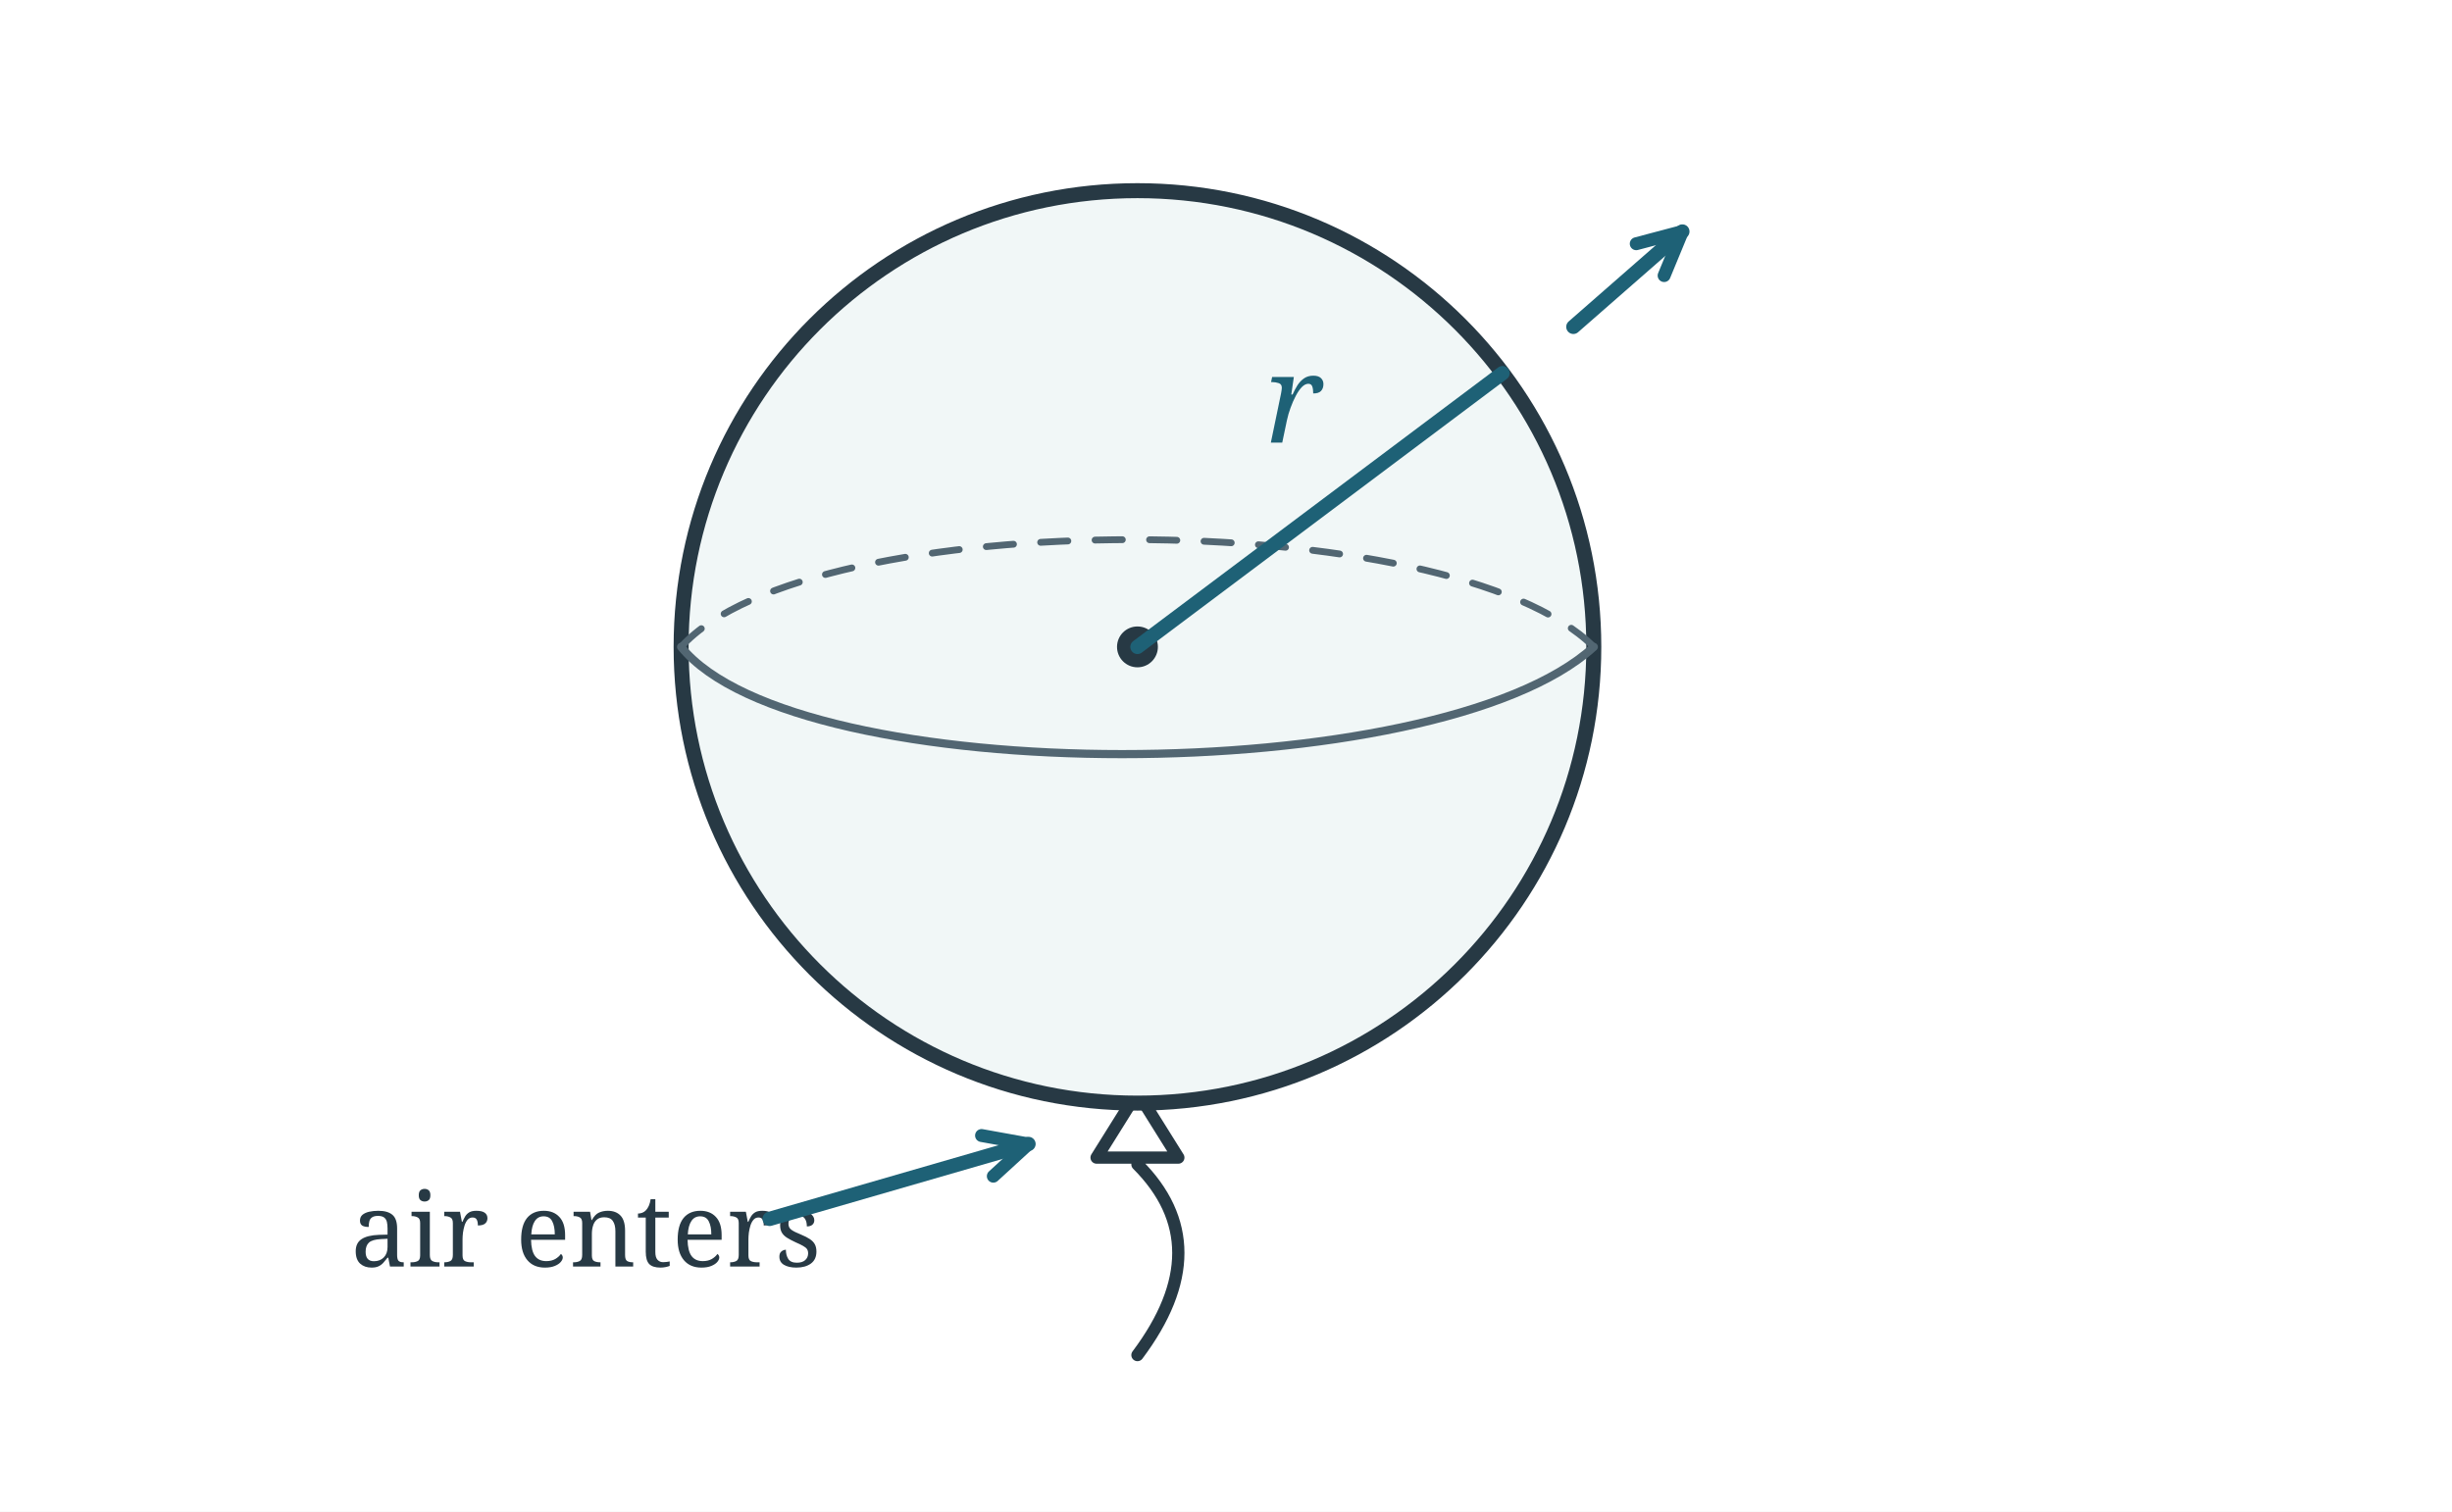
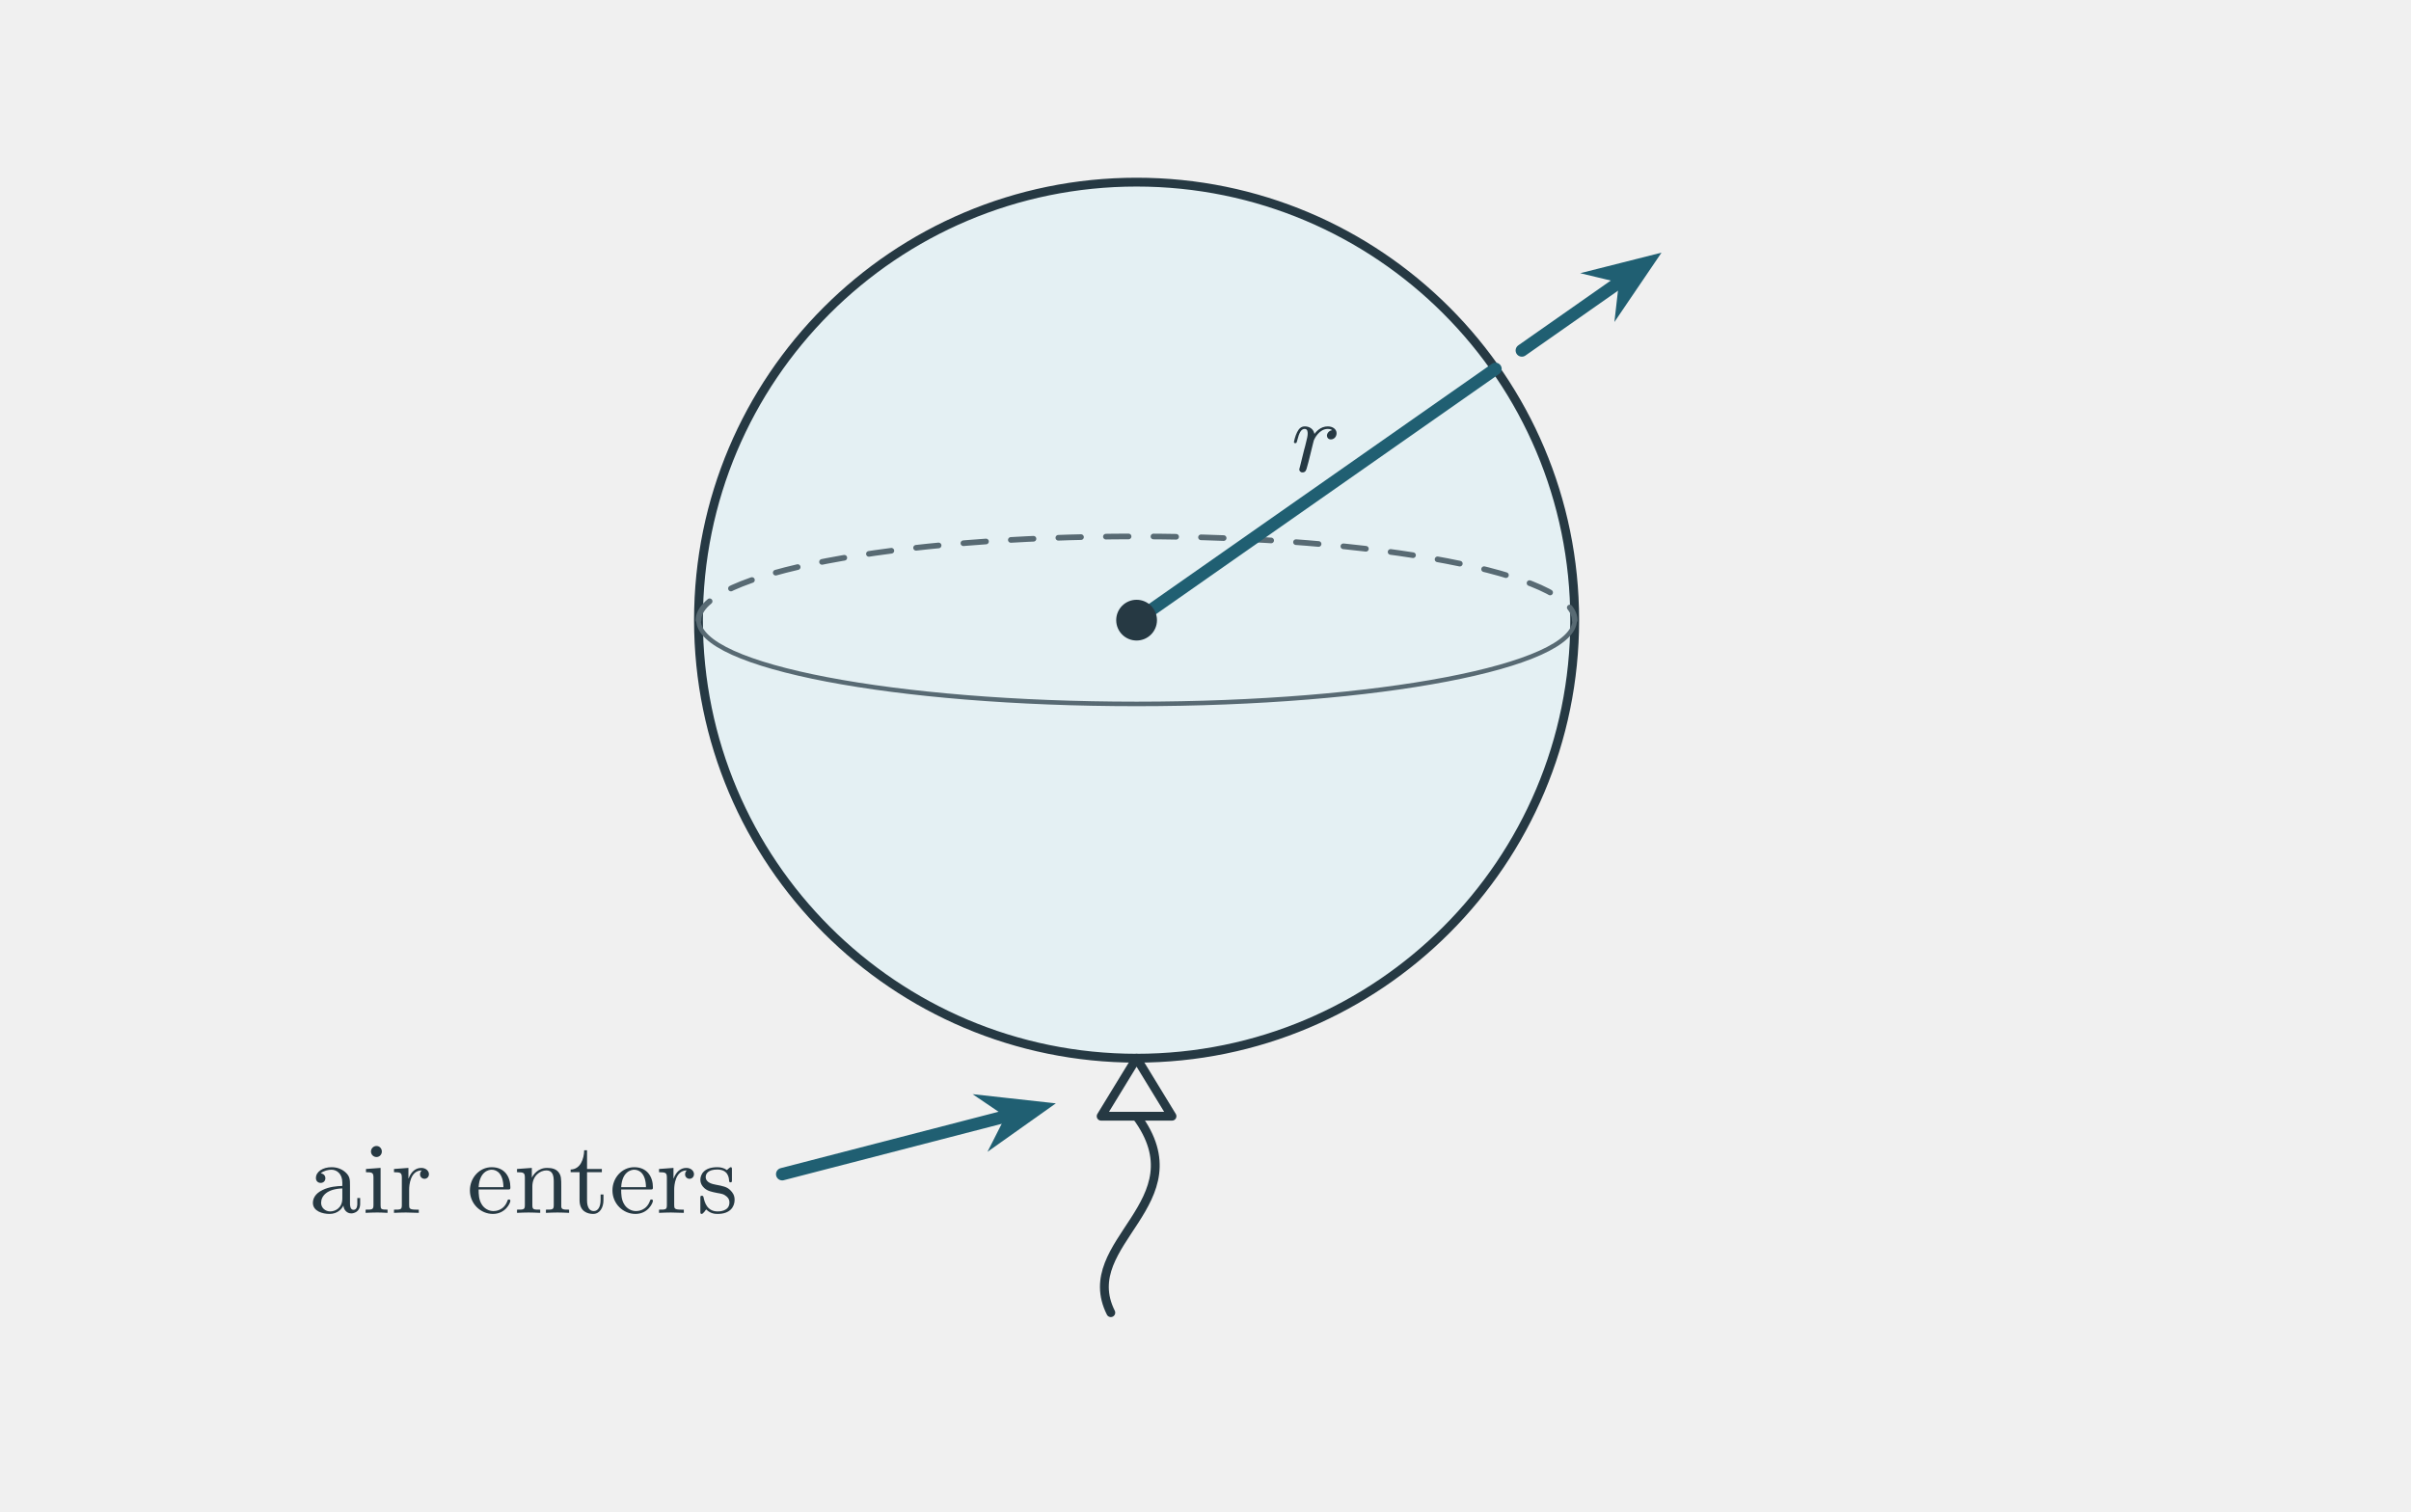
- <svg xmlns="http://www.w3.org/2000/svg" viewBox="0 0 360 222" role="img">
-   <rect width="360" height="222" fill="white" />
-   <circle cx="167" cy="95" r="67" fill="#f1f7f7" stroke="#273944" stroke-width="2.2" />
-   <path d="M100,95 C117,116 211,116 234,95" fill="none" stroke="#526672" stroke-width="1.2" stroke-linejoin="round" stroke-linecap="round" />
-   <path d="M100,95 C119,74 213,74 234,95" fill="none" stroke="#526672" stroke-width="1" stroke-linejoin="round" stroke-linecap="round" stroke-dasharray="4 4" />
-   <path d="M166,162 l-5,8 h12 l-5,-8 M167,171 q12,12 0,28" fill="none" stroke="#273944" stroke-width="1.8" stroke-linejoin="round" stroke-linecap="round" />
-   <circle cx="167" cy="95" r="3" fill="#273944" />
-   <path d="M167,95 L220.6,54.8" fill="none" stroke="#1e6176" stroke-width="2.1" stroke-linejoin="round" stroke-linecap="round" />
-   <text x="190" y="65" text-anchor="middle" font-family="Georgia,serif" font-size="18" fill="#1e6176" font-style="italic">r</text>
-   <path d="M231,48 L247,34" fill="none" stroke="#1e6176" stroke-width="2.1" stroke-linejoin="round" stroke-linecap="round" />
-   <path d="M244.326,40.469 L247,34 L240.233,35.792" fill="none" stroke="#1e6176" stroke-width="1.9" stroke-linejoin="round" stroke-linecap="round" />
-   <text x="86" y="186" text-anchor="middle" font-family="Georgia,serif" font-size="15" fill="#273944">air enters</text>
-   <path d="M113,179 L151,168" fill="none" stroke="#1e6176" stroke-width="2.1" stroke-linejoin="round" stroke-linecap="round" />
-   <path d="M145.839,172.729 L151,168 L144.111,166.759" fill="none" stroke="#1e6176" stroke-width="1.9" stroke-linejoin="round" stroke-linecap="round" />
+ <svg xmlns="http://www.w3.org/2000/svg" xmlns:xlink="http://www.w3.org/1999/xlink" width="211.206" height="132.403" viewBox="0 0 211.206 132.403">
+   <defs>
+     <g>
+       <g id="glyph-0-0">
+         <path d="M 4 -3.344 C 4 -3.688 3.672 -3.938 3.234 -3.938 C 2.562 -3.938 2.188 -3.438 2.062 -3.281 C 1.969 -3.766 1.562 -3.938 1.219 -3.938 C 0.906 -3.938 0.703 -3.75 0.547 -3.438 C 0.375 -3.109 0.266 -2.609 0.266 -2.562 C 0.266 -2.484 0.328 -2.469 0.391 -2.469 C 0.484 -2.469 0.5 -2.5 0.547 -2.688 C 0.719 -3.391 0.906 -3.719 1.203 -3.719 C 1.469 -3.719 1.469 -3.438 1.469 -3.297 C 1.469 -3.109 1.406 -2.844 1.344 -2.609 C 1.281 -2.375 1.203 -1.984 1.156 -1.875 L 0.797 -0.422 C 0.734 -0.203 0.734 -0.188 0.734 -0.156 C 0.734 -0.047 0.828 0.094 1.016 0.094 C 1.297 0.094 1.359 -0.141 1.422 -0.406 C 1.531 -0.781 1.531 -0.797 1.625 -1.172 C 1.953 -2.5 2 -2.719 2.031 -2.766 C 2.078 -2.875 2.484 -3.719 3.234 -3.719 C 3.438 -3.719 3.562 -3.656 3.609 -3.609 C 3.312 -3.562 3.156 -3.312 3.156 -3.125 C 3.156 -2.953 3.281 -2.797 3.5 -2.797 C 3.75 -2.797 4 -3 4 -3.344 Z M 4 -3.344 " />
+       </g>
+       <g id="glyph-1-0">
+         <path d="M 4.438 -0.797 L 4.438 -1.297 L 4.188 -1.297 L 4.188 -0.797 C 4.188 -0.703 4.188 -0.266 3.859 -0.266 C 3.547 -0.266 3.547 -0.688 3.547 -0.828 L 3.547 -2.391 C 3.547 -2.906 3.547 -3.203 3.141 -3.562 C 2.812 -3.859 2.375 -4 1.938 -4 C 1.188 -4 0.562 -3.625 0.562 -3.047 C 0.562 -2.781 0.75 -2.625 0.984 -2.625 C 1.219 -2.625 1.391 -2.797 1.391 -3.031 C 1.391 -3.422 0.984 -3.469 0.984 -3.469 C 1.234 -3.688 1.656 -3.781 1.922 -3.781 C 2.375 -3.781 2.875 -3.438 2.875 -2.656 L 2.875 -2.359 C 2.406 -2.344 1.734 -2.297 1.141 -2 C 0.484 -1.688 0.297 -1.234 0.297 -0.875 C 0.297 -0.141 1.156 0.094 1.75 0.094 C 2.5 0.094 2.844 -0.391 2.969 -0.641 C 3 -0.266 3.266 0.047 3.656 0.047 C 3.875 0.047 4.438 -0.078 4.438 -0.797 Z M 2.875 -1.266 C 2.875 -0.391 2.219 -0.125 1.812 -0.125 C 1.406 -0.125 1.016 -0.422 1.016 -0.875 C 1.016 -1.469 1.516 -2.094 2.875 -2.141 Z M 2.875 -1.266 " />
+       </g>
+       <g id="glyph-1-1">
+         <path d="M 2.25 0 L 2.25 -0.281 C 1.672 -0.281 1.641 -0.328 1.641 -0.672 L 1.641 -3.938 L 0.359 -3.844 L 0.359 -3.562 C 0.922 -3.562 1.016 -3.516 1.016 -3.078 L 1.016 -0.688 C 1.016 -0.281 0.906 -0.281 0.328 -0.281 L 0.328 0 C 0.719 -0.016 0.906 -0.031 1.297 -0.031 C 1.453 -0.031 1.812 -0.031 2.25 0 Z M 1.75 -5.375 C 1.75 -5.641 1.547 -5.859 1.281 -5.859 C 1.016 -5.859 0.797 -5.641 0.797 -5.375 C 0.797 -5.109 1.016 -4.891 1.281 -4.891 C 1.547 -4.891 1.75 -5.109 1.75 -5.375 Z M 1.75 -5.375 " />
+       </g>
+       <g id="glyph-1-2">
+         <path d="M 3.328 -3.391 C 3.328 -3.672 3.062 -3.938 2.656 -3.938 C 2.125 -3.938 1.75 -3.562 1.547 -3.016 L 1.531 -3.016 L 1.531 -3.938 L 0.266 -3.844 L 0.266 -3.562 C 0.875 -3.562 0.953 -3.5 0.953 -3.062 L 0.953 -0.688 C 0.953 -0.281 0.859 -0.281 0.266 -0.281 L 0.266 0 C 0.734 -0.016 0.859 -0.031 1.312 -0.031 L 2.438 0 L 2.438 -0.281 L 2.266 -0.281 C 1.609 -0.281 1.594 -0.375 1.594 -0.703 L 1.594 -2.047 C 1.594 -2.406 1.688 -3.719 2.703 -3.719 C 2.688 -3.703 2.547 -3.594 2.547 -3.375 C 2.547 -3.141 2.734 -2.984 2.938 -2.984 C 3.125 -2.984 3.328 -3.125 3.328 -3.391 Z M 3.328 -3.391 " />
+       </g>
+       <g id="glyph-1-3">
+         <path d="M 3.812 -1.062 C 3.812 -1.125 3.766 -1.172 3.688 -1.172 C 3.594 -1.172 3.562 -1.109 3.562 -1.078 C 3.25 -0.172 2.469 -0.156 2.328 -0.156 C 1.906 -0.156 1.531 -0.391 1.328 -0.703 C 1.031 -1.141 1.031 -1.672 1.031 -2.047 L 3.562 -2.047 C 3.766 -2.047 3.812 -2.047 3.812 -2.234 C 3.812 -3.156 3.312 -4 2.172 -4 C 1.094 -4 0.266 -3.062 0.266 -1.969 C 0.266 -0.797 1.203 0.094 2.281 0.094 C 3.375 0.094 3.812 -0.859 3.812 -1.062 Z M 3.203 -2.25 L 1.031 -2.25 C 1.109 -3.625 1.922 -3.781 2.172 -3.781 C 2.656 -3.781 3.188 -3.406 3.203 -2.25 Z M 3.203 -2.25 " />
+       </g>
+       <g id="glyph-1-4">
+         <path d="M 4.875 0 L 4.875 -0.281 C 4.422 -0.281 4.203 -0.281 4.188 -0.547 L 4.188 -2.266 C 4.188 -3 4.188 -3.266 3.938 -3.578 C 3.734 -3.828 3.406 -3.938 2.953 -3.938 C 2.125 -3.938 1.734 -3.328 1.609 -3.078 L 1.609 -3.938 L 0.312 -3.844 L 0.312 -3.562 C 0.922 -3.562 1 -3.5 1 -3.062 L 1 -0.688 C 1 -0.281 0.906 -0.281 0.312 -0.281 L 0.312 0 C 0.734 -0.016 0.906 -0.031 1.328 -0.031 C 1.75 -0.031 1.875 -0.016 2.344 0 L 2.344 -0.281 C 1.75 -0.281 1.656 -0.281 1.656 -0.688 L 1.656 -2.312 C 1.656 -3.25 2.328 -3.719 2.891 -3.719 C 3.422 -3.719 3.531 -3.281 3.531 -2.75 L 3.531 -0.688 C 3.531 -0.281 3.438 -0.281 2.844 -0.281 L 2.844 0 C 3.266 -0.016 3.438 -0.031 3.859 -0.031 C 4.297 -0.031 4.406 -0.016 4.875 0 Z M 4.875 0 " />
+       </g>
+       <g id="glyph-1-5">
+         <path d="M 3.047 -1.109 L 3.047 -1.609 L 2.797 -1.609 L 2.797 -1.141 C 2.797 -0.469 2.531 -0.156 2.203 -0.156 C 1.609 -0.156 1.609 -0.938 1.609 -1.094 L 1.609 -3.562 L 2.906 -3.562 L 2.906 -3.844 L 1.609 -3.844 L 1.609 -5.484 L 1.359 -5.484 C 1.344 -4.734 1.031 -3.812 0.172 -3.797 L 0.172 -3.562 L 0.953 -3.562 L 0.953 -1.109 C 0.953 -0.109 1.672 0.094 2.141 0.094 C 2.734 0.094 3.047 -0.469 3.047 -1.109 Z M 3.047 -1.109 " />
+       </g>
+       <g id="glyph-1-6">
+         <path d="M 3.297 -1.141 C 3.297 -1.547 3.125 -1.781 2.922 -1.984 C 2.625 -2.281 2.297 -2.344 1.641 -2.469 C 1.406 -2.516 0.766 -2.625 0.766 -3.141 C 0.766 -3.422 0.969 -3.797 1.781 -3.797 C 2.734 -3.797 2.797 -3.062 2.812 -2.844 C 2.828 -2.734 2.828 -2.672 2.938 -2.672 C 3.062 -2.672 3.062 -2.734 3.062 -2.906 L 3.062 -3.766 C 3.062 -3.922 3.062 -4 2.969 -4 C 2.922 -4 2.906 -4 2.781 -3.891 C 2.766 -3.875 2.688 -3.797 2.625 -3.75 C 2.359 -3.938 2.078 -4 1.781 -4 C 0.594 -4 0.297 -3.344 0.297 -2.891 C 0.297 -2.609 0.422 -2.375 0.641 -2.172 C 0.938 -1.906 1.281 -1.844 1.734 -1.75 C 2.188 -1.672 2.344 -1.641 2.531 -1.484 C 2.625 -1.422 2.844 -1.25 2.844 -0.906 C 2.844 -0.125 1.938 -0.125 1.812 -0.125 C 0.906 -0.125 0.672 -0.891 0.578 -1.359 C 0.547 -1.453 0.531 -1.5 0.422 -1.5 C 0.297 -1.5 0.297 -1.438 0.297 -1.281 L 0.297 -0.141 C 0.297 0.016 0.297 0.094 0.406 0.094 C 0.469 0.094 0.469 0.094 0.641 -0.078 C 0.672 -0.141 0.766 -0.25 0.812 -0.297 C 1.188 0.078 1.594 0.094 1.812 0.094 C 2.922 0.094 3.297 -0.547 3.297 -1.141 Z M 3.297 -1.141 " />
+       </g>
+     </g>
+   </defs>
+   <path fill-rule="nonzero" fill="rgb(89.412%, 94.119%, 95.293%)" fill-opacity="1" stroke-width="0.777" stroke-linecap="round" stroke-linejoin="round" stroke="rgb(14.902%, 22.353%, 26.276%)" stroke-opacity="1" stroke-miterlimit="10" d="M 132.098 68.601 C 132.098 89.892 114.837 107.149 93.546 107.149 C 72.251 107.149 54.994 89.892 54.994 68.601 C 54.994 47.306 72.251 30.049 93.546 30.049 C 114.837 30.049 132.098 47.306 132.098 68.601 Z M 132.098 68.601 " transform="matrix(0.995511, 0, 0, -0.995511, 6.440122, 122.6251)" />
+   <path fill="none" stroke-width="0.498" stroke-linecap="round" stroke-linejoin="round" stroke="rgb(34.511%, 41.57%, 45.096%)" stroke-opacity="1" stroke-dasharray="1.993 2.192" stroke-miterlimit="10" d="M 54.994 68.601 C 54.994 72.67 72.251 75.97 93.546 75.97 C 114.837 75.97 132.098 72.67 132.098 68.601 " transform="matrix(0.995511, 0, 0, -0.995511, 6.440122, 122.6251)" />
+   <path fill="none" stroke-width="0.399" stroke-linecap="round" stroke-linejoin="round" stroke="rgb(34.511%, 41.57%, 45.096%)" stroke-opacity="1" stroke-miterlimit="10" d="M 54.994 68.601 C 54.994 64.528 72.251 61.228 93.546 61.228 C 114.837 61.228 132.098 64.528 132.098 68.601 " transform="matrix(0.995511, 0, 0, -0.995511, 6.440122, 122.6251)" />
+   <path fill="none" stroke-width="1.096" stroke-linecap="round" stroke-linejoin="round" stroke="rgb(12.549%, 37.256%, 44.707%)" stroke-opacity="1" stroke-miterlimit="10" d="M 93.546 68.601 L 125.125 90.712 " transform="matrix(0.995511, 0, 0, -0.995511, 6.440122, 122.6251)" />
+   <g fill="rgb(14.902%, 22.353%, 26.276%)" fill-opacity="1">
+     <use xlink:href="#glyph-0-0" x="113.085" y="41.295" />
+   </g>
+   <path fill-rule="nonzero" fill="rgb(14.902%, 22.353%, 26.276%)" fill-opacity="1" d="M 101.352 54.332 C 101.352 53.348 100.551 52.547 99.566 52.547 C 98.578 52.547 97.781 53.348 97.781 54.332 C 97.781 55.32 98.578 56.117 99.566 56.117 C 100.551 56.117 101.352 55.32 101.352 54.332 Z M 101.352 54.332 " />
+   <path fill="none" stroke-width="1.096" stroke-linecap="round" stroke-linejoin="round" stroke="rgb(12.549%, 37.256%, 44.707%)" stroke-opacity="1" stroke-miterlimit="10" d="M 127.448 92.336 L 136.359 98.579 " transform="matrix(0.995511, 0, 0, -0.995511, 6.440122, 122.6251)" />
+   <path fill-rule="nonzero" fill="rgb(12.549%, 37.256%, 44.707%)" fill-opacity="1" stroke-width="1.096" stroke-linecap="round" stroke-linejoin="miter" stroke="rgb(12.549%, 37.256%, 44.707%)" stroke-opacity="1" stroke-miterlimit="10" d="M 5.242 -0 L 1.769 1.32 L 2.937 -0.001 L 1.77 -1.32 Z M 5.242 -0 " transform="matrix(0.815463, -0.570985, -0.570985, -0.815463, 140.018, 26.00845)" />
+   <path fill="none" stroke-width="0.777" stroke-linecap="round" stroke-linejoin="round" stroke="rgb(14.902%, 22.353%, 26.276%)" stroke-opacity="1" stroke-miterlimit="10" d="M 93.546 30.049 L 90.427 24.944 L 96.662 24.944 Z M 93.546 30.049 " transform="matrix(0.995511, 0, 0, -0.995511, 6.440122, 122.6251)" />
+   <path fill="none" stroke-width="0.777" stroke-linecap="round" stroke-linejoin="round" stroke="rgb(14.902%, 22.353%, 26.276%)" stroke-opacity="1" stroke-miterlimit="10" d="M 93.546 24.944 C 99.212 17.293 88.159 13.891 91.278 7.656 " transform="matrix(0.995511, 0, 0, -0.995511, 6.440122, 122.6251)" />
+   <g fill="rgb(14.902%, 22.353%, 26.276%)" fill-opacity="1">
+     <use xlink:href="#glyph-1-0" x="27.113" y="106.26" />
+     <use xlink:href="#glyph-1-1" x="31.7" y="106.26" />
+     <use xlink:href="#glyph-1-2" x="34.248" y="106.26" />
+   </g>
+   <g fill="rgb(14.902%, 22.353%, 26.276%)" fill-opacity="1">
+     <use xlink:href="#glyph-1-3" x="40.898" y="106.26" />
+     <use xlink:href="#glyph-1-4" x="44.979" y="106.26" />
+   </g>
+   <g fill="rgb(14.902%, 22.353%, 26.276%)" fill-opacity="1">
+     <use xlink:href="#glyph-1-5" x="49.817" y="106.26" />
+     <use xlink:href="#glyph-1-3" x="53.385" y="106.26" />
+     <use xlink:href="#glyph-1-2" x="57.466" y="106.26" />
+     <use xlink:href="#glyph-1-6" x="61.055" y="106.26" />
+   </g>
+   <path fill="none" stroke-width="1.096" stroke-linecap="round" stroke-linejoin="round" stroke="rgb(12.549%, 37.256%, 44.707%)" stroke-opacity="1" stroke-miterlimit="10" d="M 62.363 19.843 L 82.45 25.042 " transform="matrix(0.995511, 0, 0, -0.995511, 6.440122, 122.6251)" />
+   <path fill-rule="nonzero" fill="rgb(12.549%, 37.256%, 44.707%)" fill-opacity="1" stroke-width="1.096" stroke-linecap="round" stroke-linejoin="miter" stroke="rgb(12.549%, 37.256%, 44.707%)" stroke-opacity="1" stroke-miterlimit="10" d="M 5.245 0.001 L 1.769 1.322 L 2.934 -0.001 L 1.77 -1.321 Z M 5.245 0.001 " transform="matrix(0.963715, -0.249405, -0.249405, -0.963715, 85.9535, 98.35993)" />
</svg>
